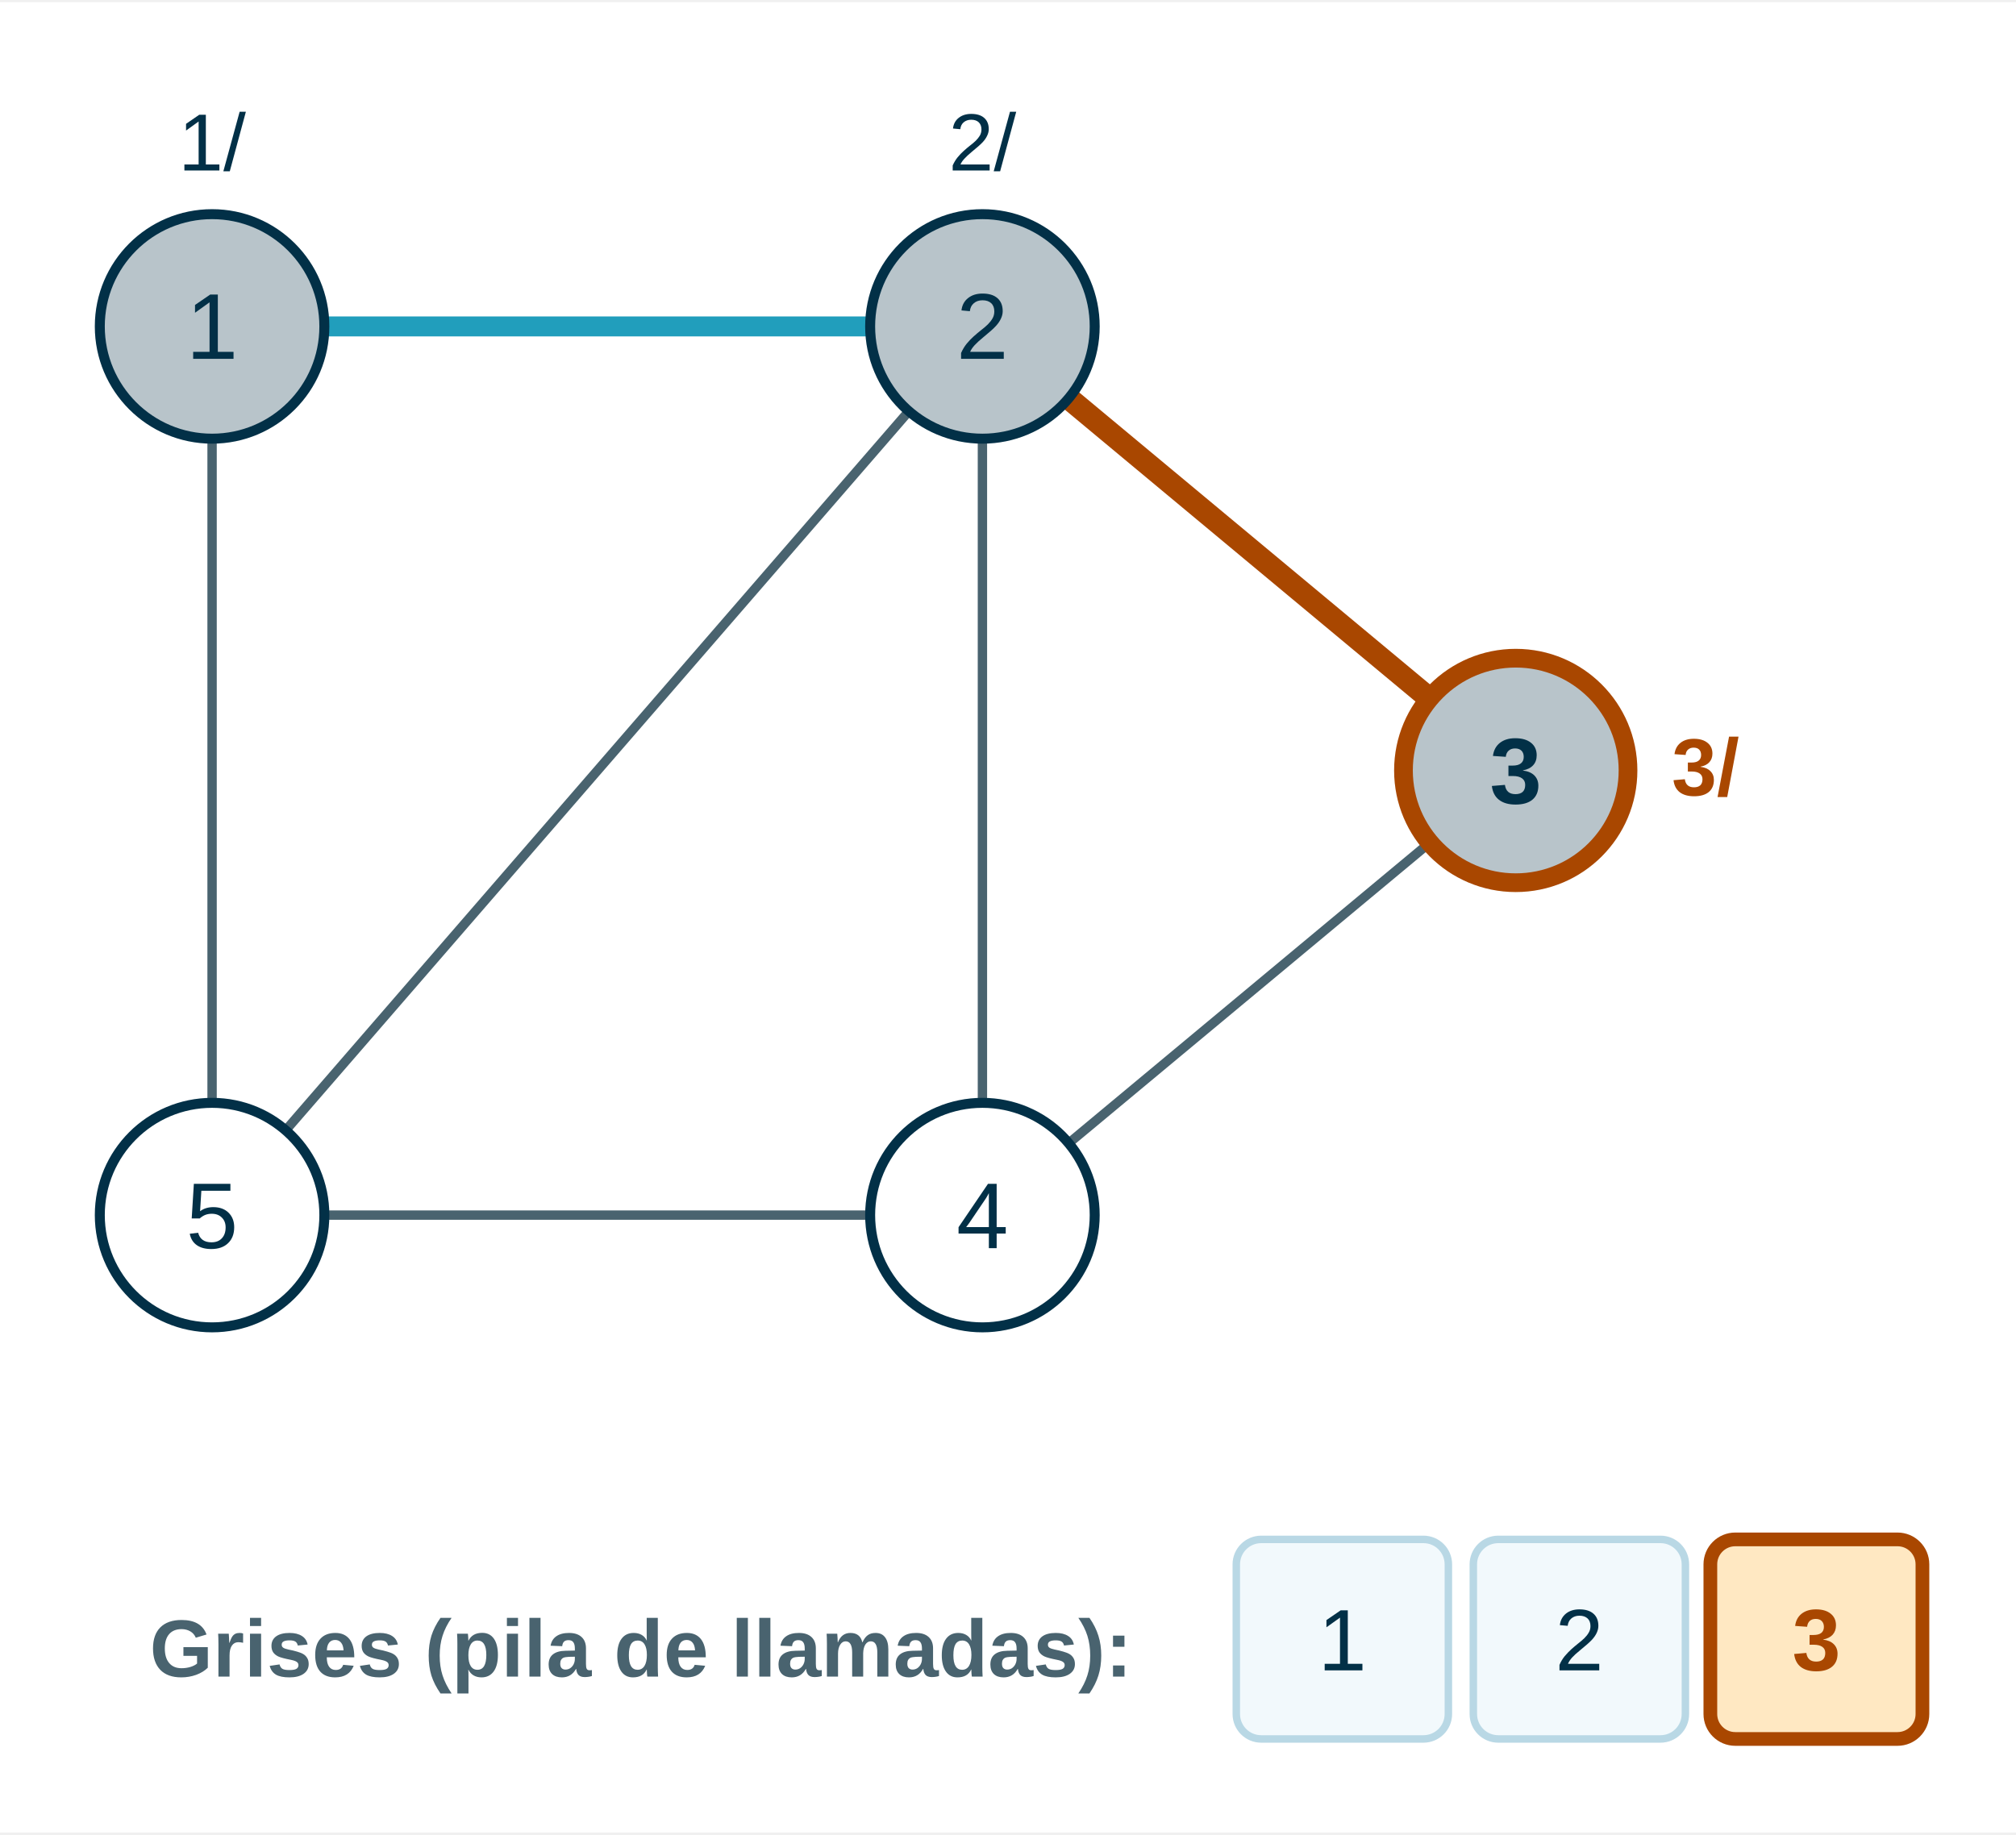
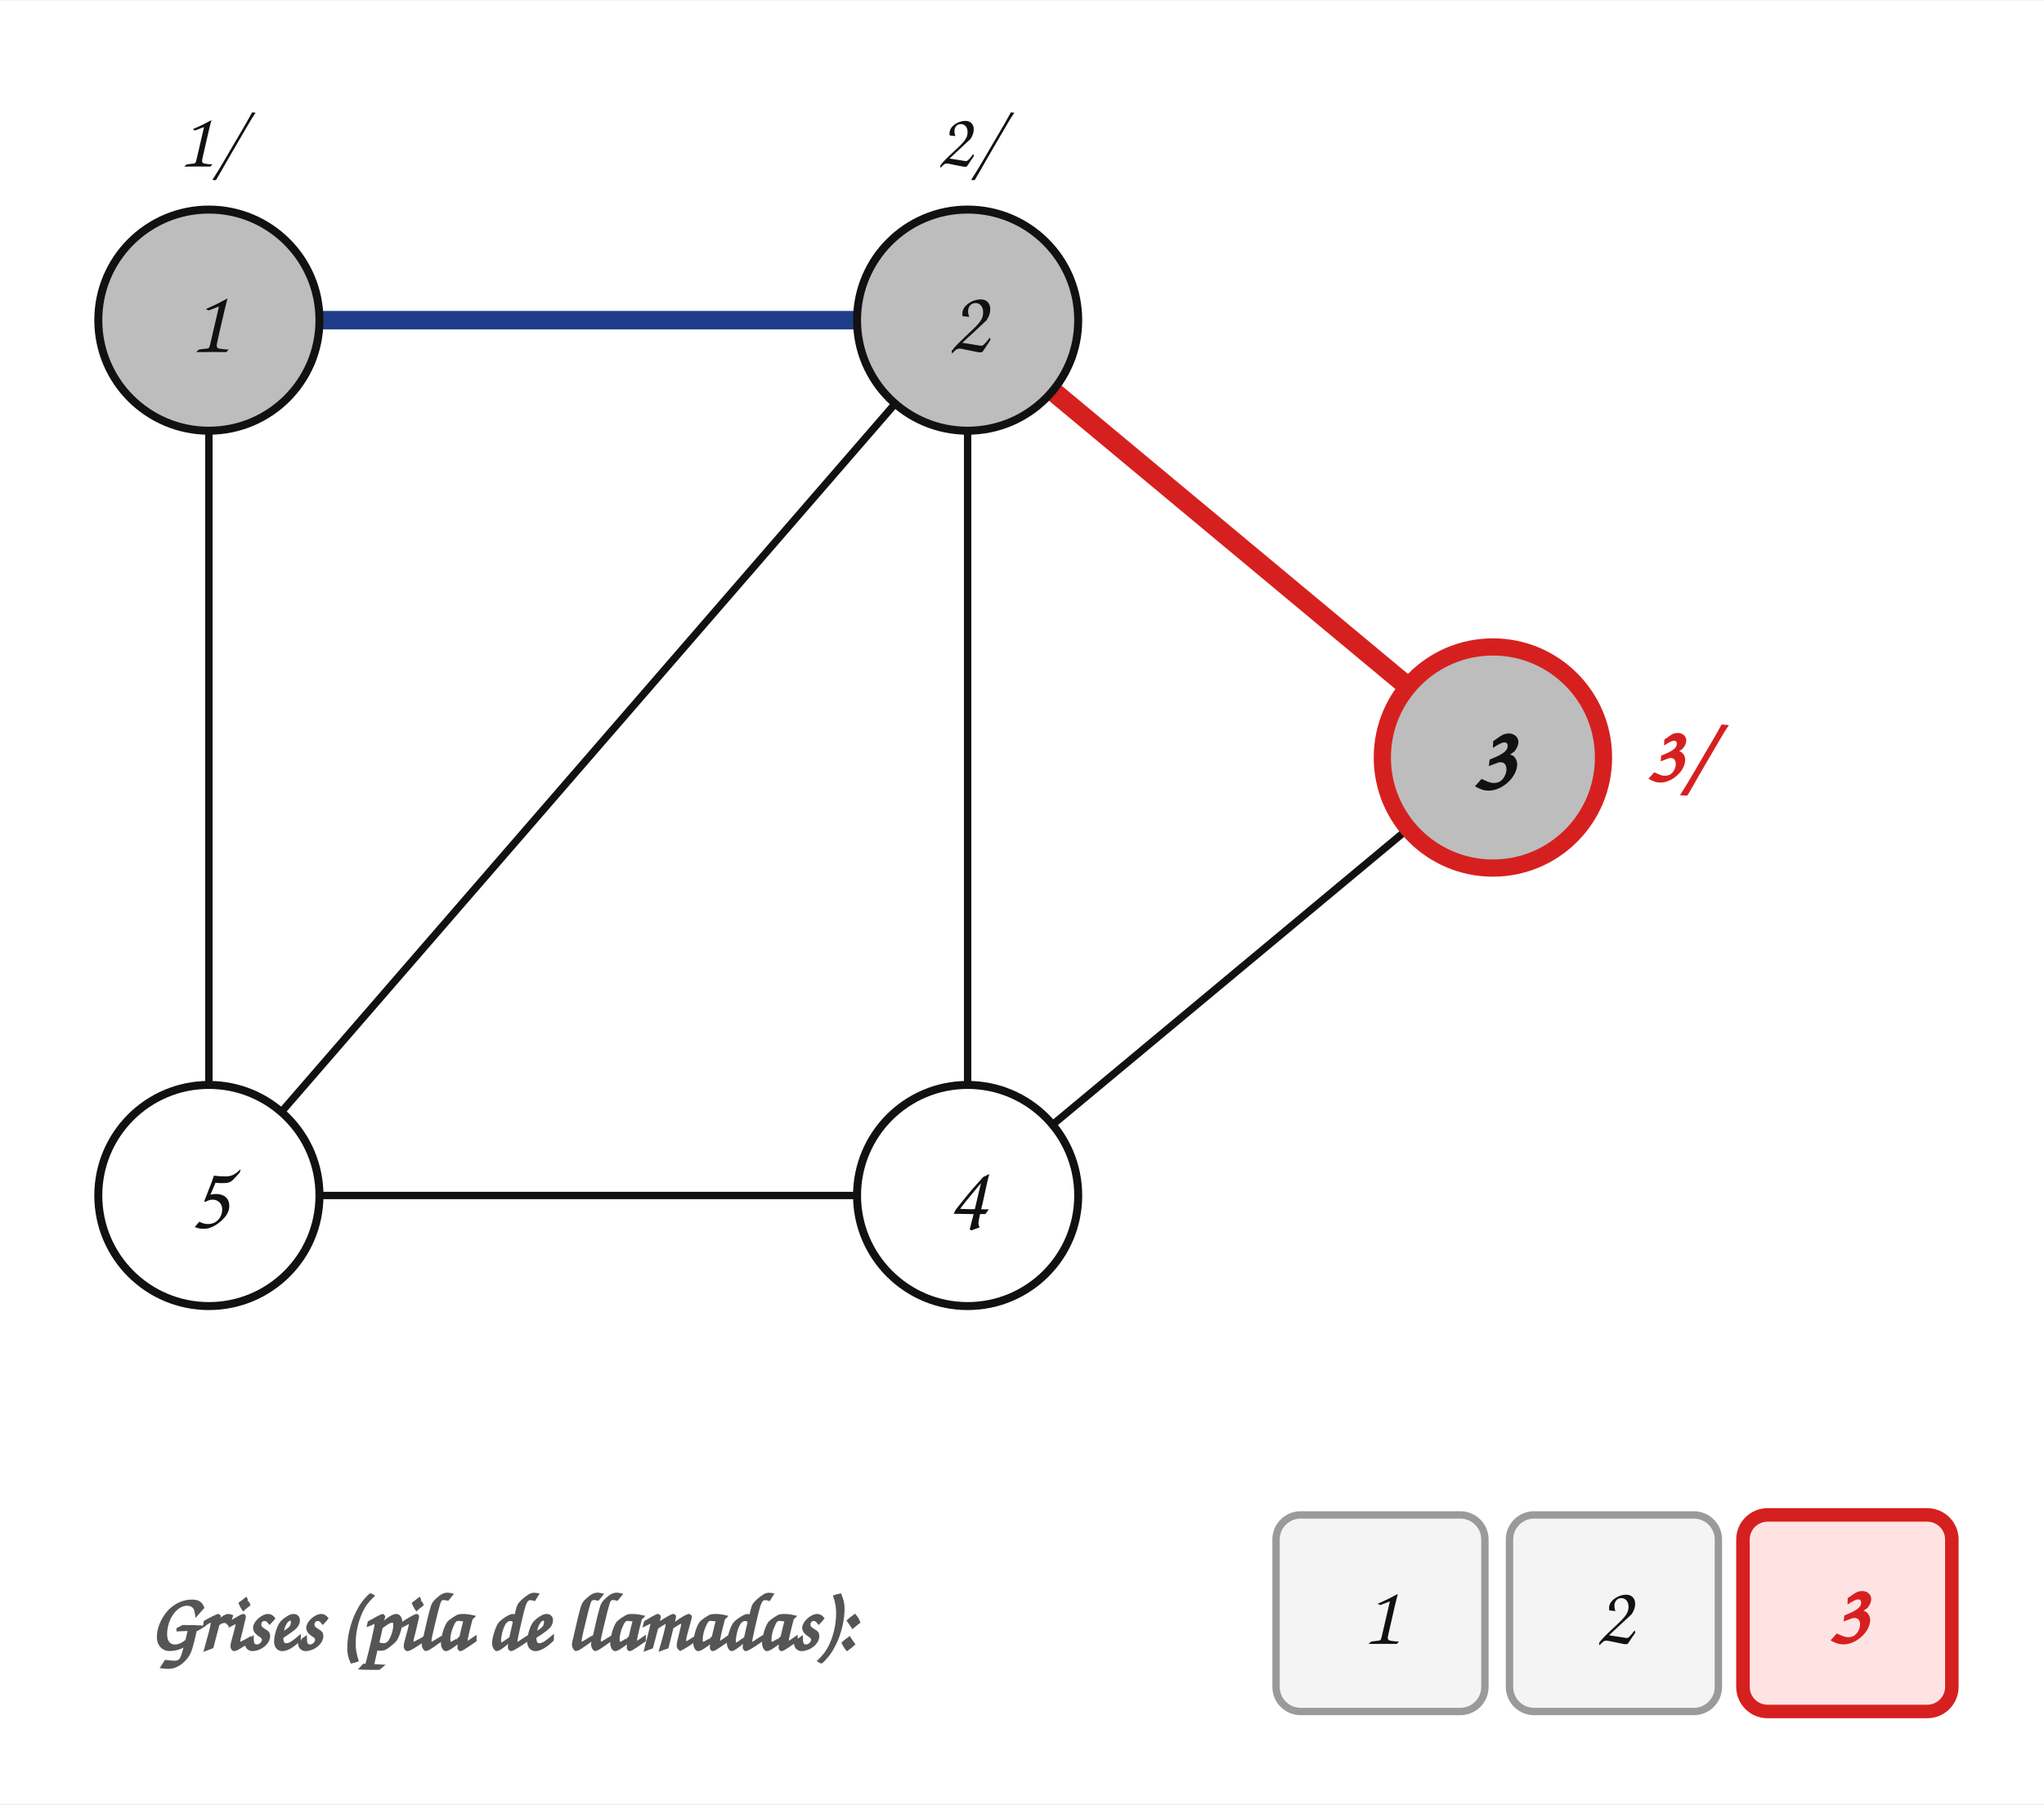
- <svg xmlns="http://www.w3.org/2000/svg" width="323" height="294" viewBox="-34.0 -52.0 323.2 293.5" font-family="Plus Jakarta Sans, Arial, sans-serif">
+ <svg xmlns="http://www.w3.org/2000/svg" width="333" height="294" viewBox="-34.0 -52.0 332.7 293.5" font-family="'Comic Sans MS', 'Comic Neue', 'Comic Relief', 'Chalkboard SE', cursive">
  <defs>
    <marker id="arr-plain" viewBox="0 0 10 10" refX="9" refY="5" markerWidth="11" markerHeight="11" markerUnits="userSpaceOnUse" orient="auto-start-reverse">
-       <path d="M0,0 L10,5 L0,10 z" fill="#49636f" />
+       <path d="M0,0 L10,5 L0,10 z" fill="#555555" />
    </marker>
    <marker id="arr-tree" viewBox="0 0 10 10" refX="9" refY="5" markerWidth="11" markerHeight="11" markerUnits="userSpaceOnUse" orient="auto-start-reverse">
-       <path d="M0,0 L10,5 L0,10 z" fill="#219ebc" />
+       <path d="M0,0 L10,5 L0,10 z" fill="#1f3c88" />
    </marker>
    <marker id="arr-new" viewBox="0 0 10 10" refX="9" refY="5" markerWidth="11" markerHeight="11" markerUnits="userSpaceOnUse" orient="auto-start-reverse">
-       <path d="M0,0 L10,5 L0,10 z" fill="#a94700" />
+       <path d="M0,0 L10,5 L0,10 z" fill="#d62020" />
    </marker>
    <marker id="arr-dim" viewBox="0 0 10 10" refX="9" refY="5" markerWidth="11" markerHeight="11" markerUnits="userSpaceOnUse" orient="auto-start-reverse">
-       <path d="M0,0 L10,5 L0,10 z" fill="#c9d3d8" />
+       <path d="M0,0 L10,5 L0,10 z" fill="#cfcfcf" />
    </marker>
    <marker id="arr-cand" viewBox="0 0 10 10" refX="9" refY="5" markerWidth="11" markerHeight="11" markerUnits="userSpaceOnUse" orient="auto-start-reverse">
-       <path d="M0,0 L10,5 L0,10 z" fill="#fb8500" />
+       <path d="M0,0 L10,5 L0,10 z" fill="#e08a00" />
    </marker>
    <marker id="arr-reject" viewBox="0 0 10 10" refX="9" refY="5" markerWidth="11" markerHeight="11" markerUnits="userSpaceOnUse" orient="auto-start-reverse">
-       <path d="M0,0 L10,5 L0,10 z" fill="#c0392b" />
+       <path d="M0,0 L10,5 L0,10 z" fill="#d62020" />
    </marker>
    <marker id="arr-back" viewBox="0 0 10 10" refX="9" refY="5" markerWidth="11" markerHeight="11" markerUnits="userSpaceOnUse" orient="auto-start-reverse">
-       <path d="M0,0 L10,5 L0,10 z" fill="#49636f" />
+       <path d="M0,0 L10,5 L0,10 z" fill="#555555" />
    </marker>
    <marker id="arr-ghost" viewBox="0 0 10 10" refX="9" refY="5" markerWidth="11" markerHeight="11" markerUnits="userSpaceOnUse" orient="auto-start-reverse">
-       <path d="M0,0 L10,5 L0,10 z" fill="#c9d3d8" />
+       <path d="M0,0 L10,5 L0,10 z" fill="#cfcfcf" />
    </marker>
  </defs>
-   <rect x="-34.0" y="-52.0" width="323.2" height="293.5" fill="#ffffff" />
-   <line x1="18.0" y1="0.0" x2="105.5" y2="0.0" stroke="#219ebc" stroke-width="3.2" />
-   <line x1="0.0" y1="18.0" x2="0.0" y2="124.5" stroke="#49636f" stroke-width="1.5" />
-   <line x1="111.7" y1="13.6" x2="11.8" y2="128.9" stroke="#49636f" stroke-width="1.5" />
-   <line x1="137.3" y1="11.5" x2="195.2" y2="59.7" stroke="#a94700" stroke-width="3.6" />
-   <line x1="123.5" y1="18.0" x2="123.5" y2="124.5" stroke="#49636f" stroke-width="1.5" />
-   <line x1="195.2" y1="82.8" x2="137.3" y2="131.0" stroke="#49636f" stroke-width="1.5" />
-   <line x1="105.5" y1="142.5" x2="18.0" y2="142.5" stroke="#49636f" stroke-width="1.5" />
-   <circle cx="0.0" cy="0.0" r="18" fill="#b8c4ca" stroke="#023047" stroke-width="1.6" />
-   <text x="0.0" y="5.2" font-size="15" fill="#023047" text-anchor="middle">1</text>
-   <text x="0.0" y="-25.0" font-size="13" fill="#023047" text-anchor="middle">1/</text>
-   <circle cx="123.5" cy="0.0" r="18" fill="#b8c4ca" stroke="#023047" stroke-width="1.6" />
-   <text x="123.5" y="5.2" font-size="15" fill="#023047" text-anchor="middle">2</text>
-   <text x="123.5" y="-25.0" font-size="13" fill="#023047" text-anchor="middle">2/</text>
-   <circle cx="209.0" cy="71.2" r="18" fill="#b8c4ca" stroke="#a94700" stroke-width="3.0" />
-   <text x="209.0" y="76.5" font-size="15" fill="#023047" text-anchor="middle" font-weight="bold">3</text>
-   <text x="234.0" y="75.2" font-size="13" fill="#a94700" text-anchor="start" font-weight="bold">3/</text>
-   <circle cx="123.5" cy="142.5" r="18" fill="#ffffff" stroke="#023047" stroke-width="1.6" />
-   <text x="123.5" y="147.8" font-size="15" fill="#023047" text-anchor="middle">4</text>
-   <circle cx="0.0" cy="142.5" r="18" fill="#ffffff" stroke="#023047" stroke-width="1.6" />
-   <text x="0.0" y="147.8" font-size="15" fill="#023047" text-anchor="middle">5</text>
-   <text x="-10.0" y="216.5" font-size="13" fill="#49636f" text-anchor="start" font-weight="bold">Grises (pila de llamadas):</text>
-   <rect x="164.2" y="194.5" width="34.0" height="32.0" rx="4" fill="#f2f9fc" stroke="#b9d8e5" stroke-width="1.2" />
-   <text x="181.2" y="215.5" font-size="14" fill="#023047" text-anchor="middle">1</text>
-   <rect x="202.2" y="194.5" width="34.0" height="32.0" rx="4" fill="#f2f9fc" stroke="#b9d8e5" stroke-width="1.2" />
-   <text x="219.2" y="215.5" font-size="14" fill="#023047" text-anchor="middle">2</text>
-   <rect x="240.2" y="194.5" width="34.0" height="32.0" rx="4" fill="#ffe8c2" stroke="#a94700" stroke-width="2.2" />
-   <text x="257.2" y="215.5" font-size="14" fill="#a94700" text-anchor="middle" font-weight="bold">3</text>
+   <rect x="-34.0" y="-52.0" width="332.7" height="293.5" fill="#ffffff" />
+   <line x1="18.0" y1="0.0" x2="105.5" y2="0.0" stroke="#1f3c88" stroke-width="3.0" />
+   <line x1="0.0" y1="18.0" x2="0.0" y2="124.5" stroke="#111111" stroke-width="1.2" />
+   <line x1="111.7" y1="13.6" x2="11.8" y2="128.9" stroke="#111111" stroke-width="1.2" />
+   <line x1="137.3" y1="11.5" x2="195.2" y2="59.7" stroke="#d62020" stroke-width="3.2" />
+   <line x1="123.5" y1="18.0" x2="123.5" y2="124.5" stroke="#111111" stroke-width="1.2" />
+   <line x1="195.2" y1="82.8" x2="137.3" y2="131.0" stroke="#111111" stroke-width="1.2" />
+   <line x1="105.5" y1="142.5" x2="18.0" y2="142.5" stroke="#111111" stroke-width="1.2" />
+   <circle cx="0.0" cy="0.0" r="18" fill="#bdbdbd" stroke="#111111" stroke-width="1.3" />
+   <text x="0.0" y="5.2" font-size="15" fill="#111111" text-anchor="middle">1</text>
+   <text x="0.0" y="-25.0" font-size="13" fill="#111111" text-anchor="middle">1/</text>
+   <circle cx="123.5" cy="0.0" r="18" fill="#bdbdbd" stroke="#111111" stroke-width="1.3" />
+   <text x="123.5" y="5.2" font-size="15" fill="#111111" text-anchor="middle">2</text>
+   <text x="123.5" y="-25.0" font-size="13" fill="#111111" text-anchor="middle">2/</text>
+   <circle cx="209.0" cy="71.2" r="18" fill="#bdbdbd" stroke="#d62020" stroke-width="2.8" />
+   <text x="209.0" y="76.5" font-size="15" fill="#111111" text-anchor="middle" font-weight="bold">3</text>
+   <text x="234.0" y="75.2" font-size="13" fill="#d62020" text-anchor="start" font-weight="bold">3/</text>
+   <circle cx="123.5" cy="142.5" r="18" fill="#ffffff" stroke="#111111" stroke-width="1.3" />
+   <text x="123.5" y="147.8" font-size="15" fill="#111111" text-anchor="middle">4</text>
+   <circle cx="0.0" cy="142.5" r="18" fill="#ffffff" stroke="#111111" stroke-width="1.3" />
+   <text x="0.0" y="147.8" font-size="15" fill="#111111" text-anchor="middle">5</text>
+   <text x="-10.0" y="216.5" font-size="13" fill="#555555" text-anchor="start" font-weight="bold">Grises (pila de llamadas):</text>
+   <rect x="173.7" y="194.5" width="34.0" height="32.0" rx="4" fill="#f4f4f4" stroke="#9a9a9a" stroke-width="1.2" />
+   <text x="190.7" y="215.5" font-size="14" fill="#111111" text-anchor="middle">1</text>
+   <rect x="211.7" y="194.5" width="34.0" height="32.0" rx="4" fill="#f4f4f4" stroke="#9a9a9a" stroke-width="1.2" />
+   <text x="228.7" y="215.5" font-size="14" fill="#111111" text-anchor="middle">2</text>
+   <rect x="249.7" y="194.5" width="34.0" height="32.0" rx="4" fill="#ffe3e3" stroke="#d62020" stroke-width="2.2" />
+   <text x="266.7" y="215.5" font-size="14" fill="#d62020" text-anchor="middle" font-weight="bold">3</text>
</svg>
